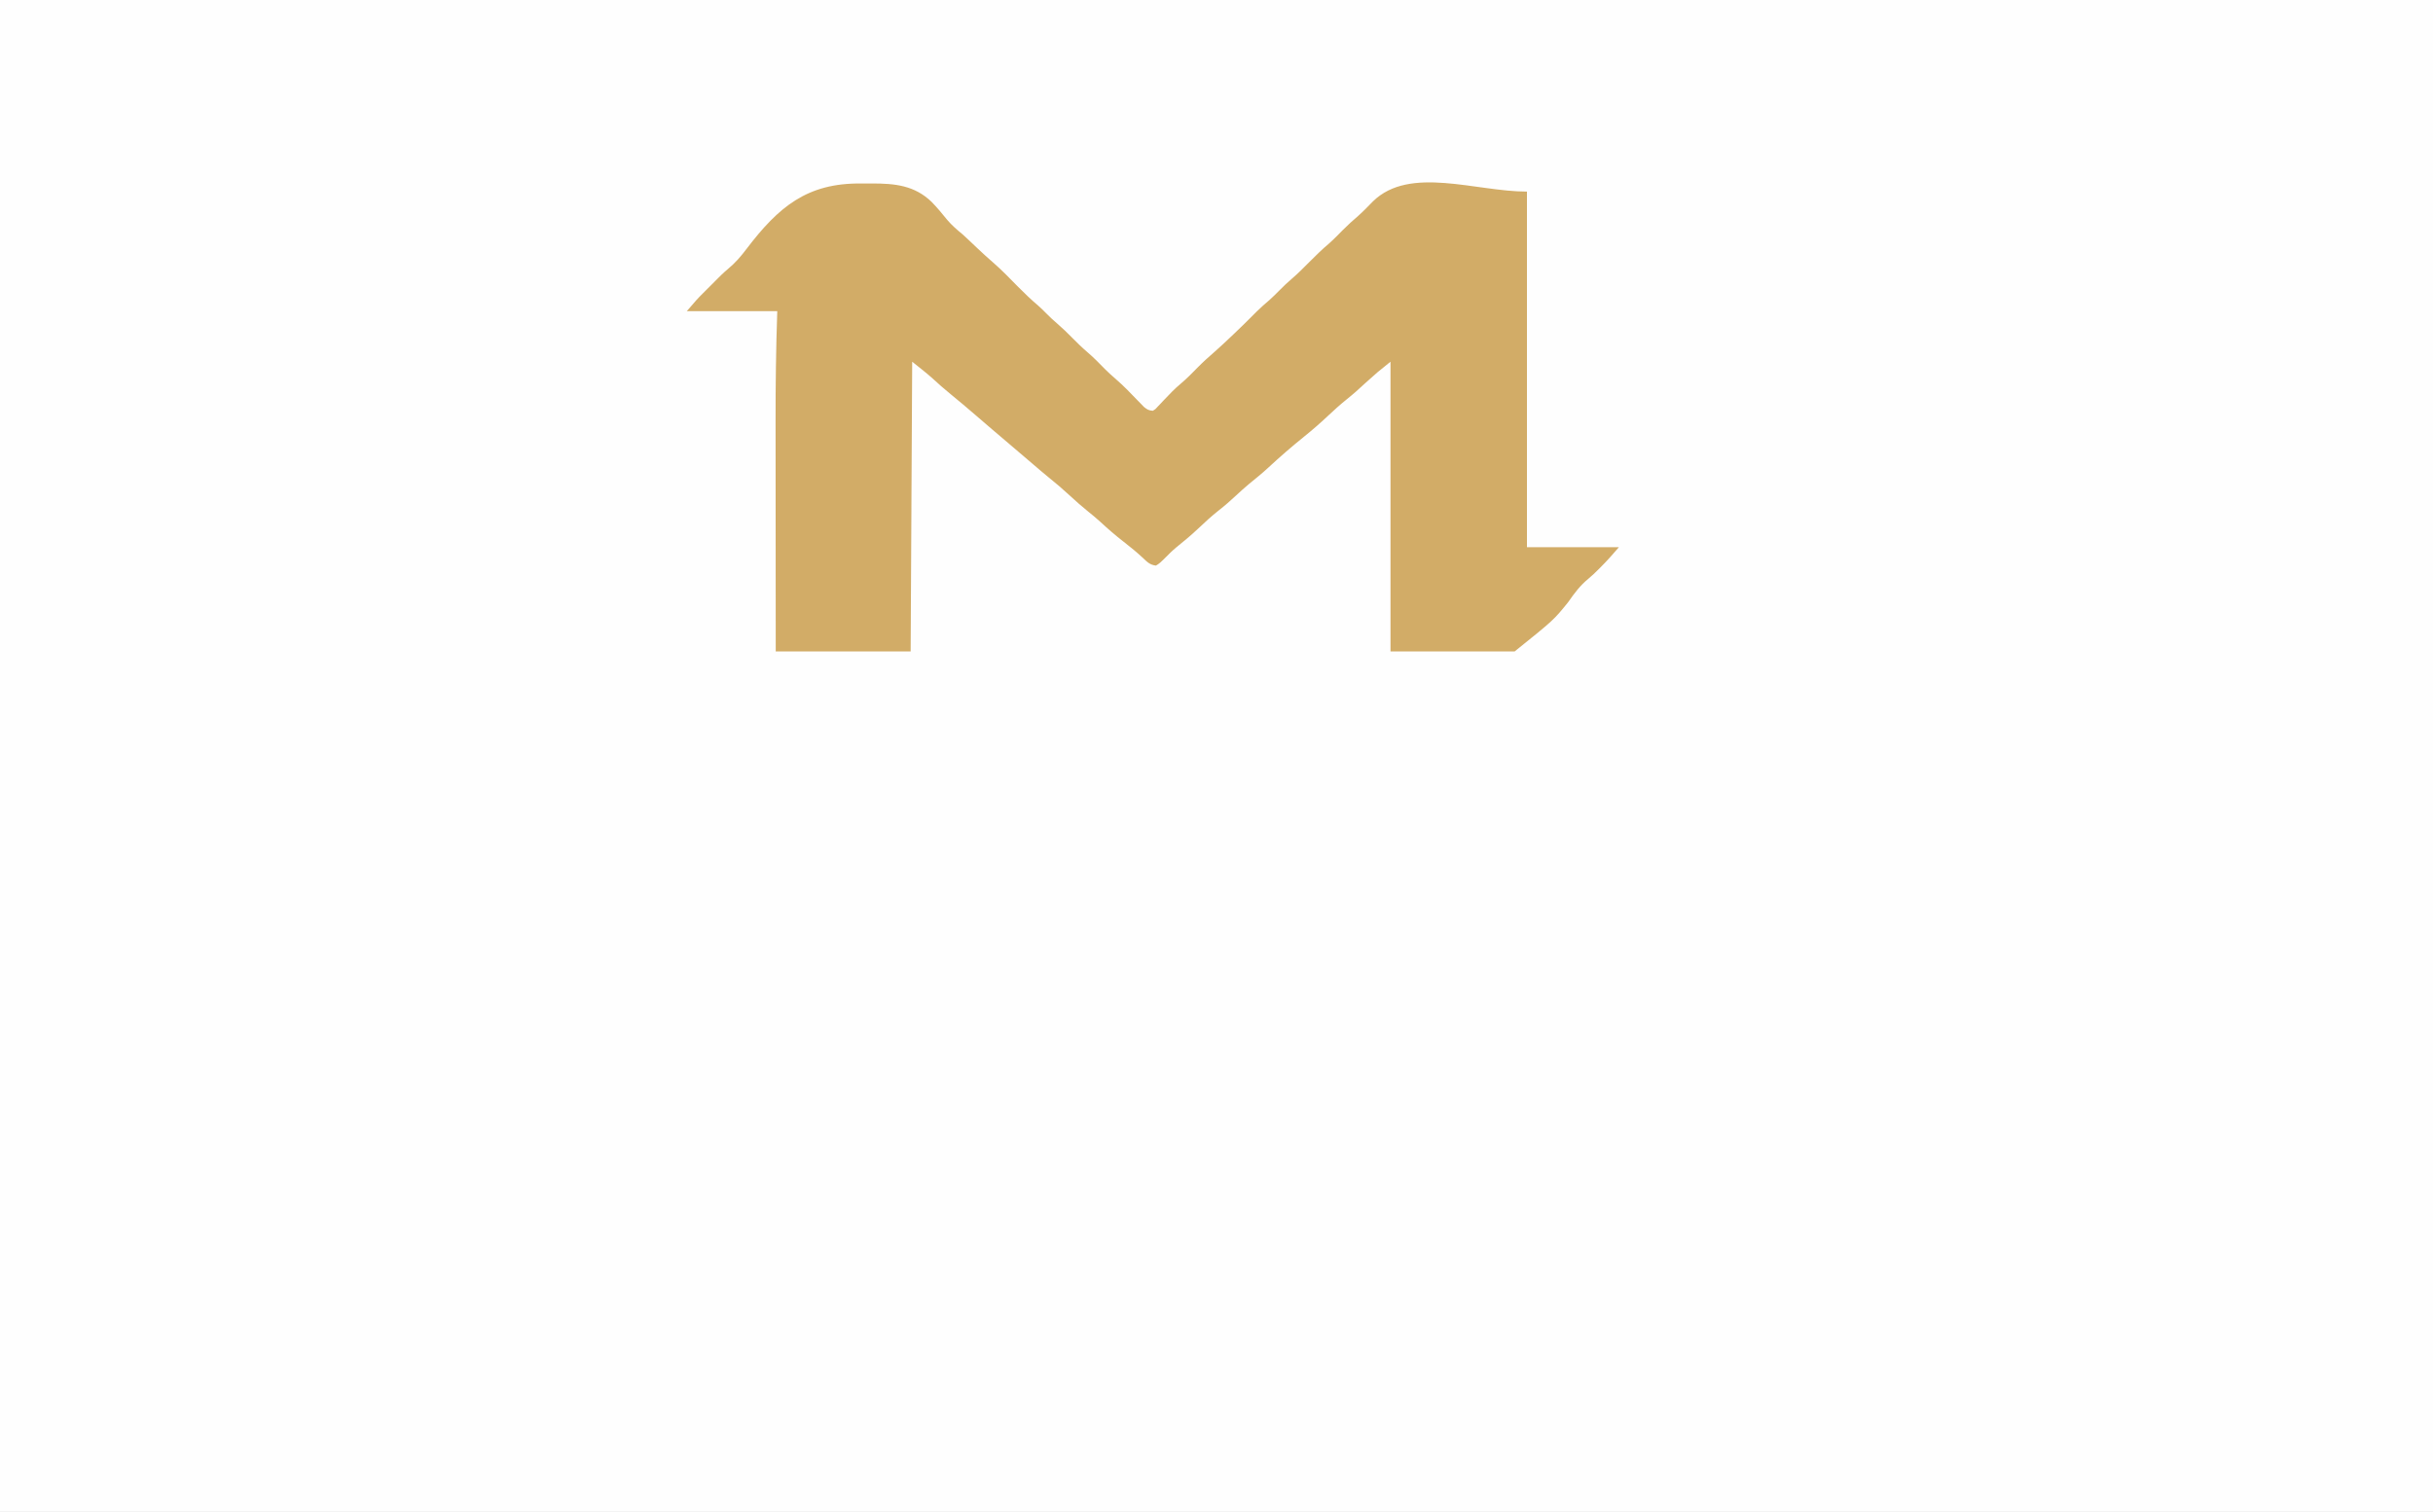
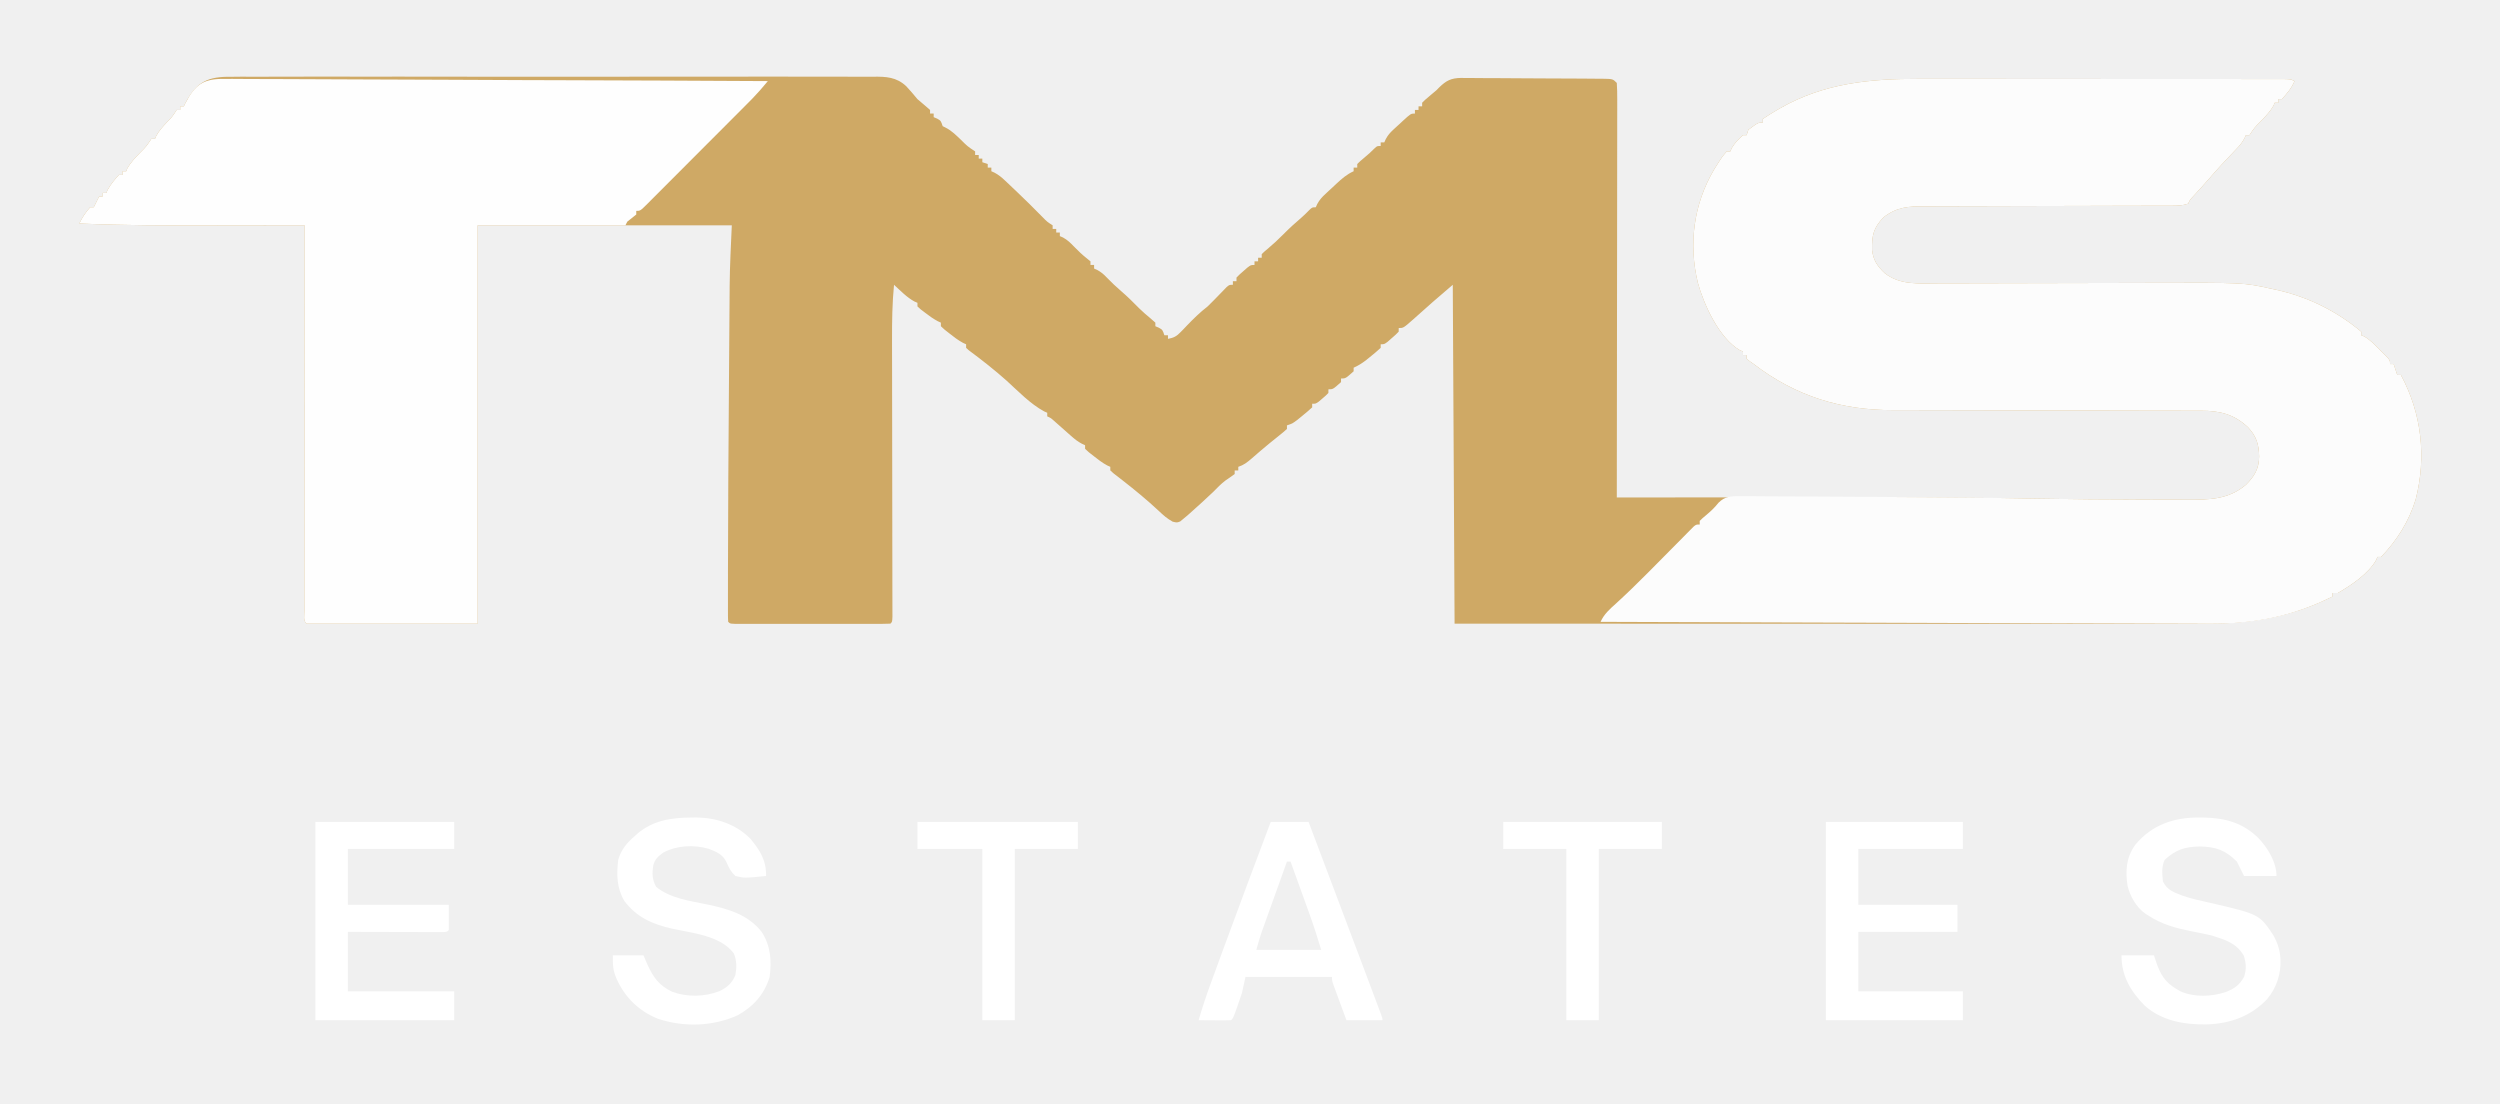
- <svg xmlns="http://www.w3.org/2000/svg" version="1.1" width="1587" height="986">
-   <path d="M0 0 C523.71 0 1047.42 0 1587 0 C1587 325.38 1587 650.76 1587 986 C1063.29 986 539.58 986 0 986 C0 660.62 0 335.24 0 0 Z " fill="#FEFEFE" transform="translate(0,0)" />
-   <path d="M0 0 C2.322 0.023 4.641 0.006 6.963 -0.016 C22.067 -0.044 34.934 1.216 46.134 12.109 C49.708 15.792 52.976 19.716 56.188 23.716 C59.24 27.331 62.702 30.279 66.347 33.274 C67.69 34.503 69.025 35.74 70.347 36.992 C71.337 37.926 71.337 37.926 72.347 38.879 C73.68 40.142 75.014 41.405 76.347 42.668 C79.595 45.732 82.865 48.74 86.253 51.649 C91.892 56.544 97.046 61.927 102.281 67.246 C106.581 71.588 110.93 75.778 115.589 79.734 C117.425 81.342 119.139 83.031 120.847 84.774 C123.177 87.146 125.568 89.365 128.097 91.524 C131.505 94.456 134.691 97.574 137.847 100.774 C140.921 103.889 144.014 106.932 147.347 109.774 C151.623 113.418 155.519 117.414 159.441 121.43 C161.599 123.595 163.856 125.602 166.175 127.594 C171.319 132.045 175.994 136.934 180.699 141.84 C181.371 142.527 182.044 143.214 182.738 143.922 C183.336 144.543 183.935 145.163 184.551 145.802 C186.561 147.449 187.749 148.115 190.347 148.274 C192.056 147.239 192.056 147.239 193.519 145.555 C194.097 144.956 194.674 144.357 195.269 143.74 C195.872 143.091 196.476 142.442 197.097 141.774 C198.358 140.462 199.621 139.152 200.886 137.844 C201.488 137.216 202.091 136.589 202.711 135.942 C204.548 134.069 206.463 132.336 208.472 130.649 C212.477 127.262 216.127 123.551 219.785 119.798 C223.135 116.389 226.645 113.231 230.259 110.104 C233.805 106.996 237.23 103.76 240.66 100.524 C241.399 99.827 242.139 99.13 242.901 98.412 C248.032 93.563 253.037 88.612 257.999 83.59 C260.693 80.933 263.509 78.47 266.386 76.016 C268.633 74.019 270.736 71.913 272.847 69.774 C275.494 67.09 278.158 64.521 281.035 62.086 C285.013 58.682 288.667 54.992 292.347 51.274 C296.556 47.02 300.787 42.91 305.359 39.043 C308.469 36.275 311.356 33.285 314.279 30.322 C317.497 27.077 320.832 24.055 324.308 21.094 C327.677 18.087 330.801 14.838 333.952 11.606 C357.974 -11.789 400.816 5.274 434.347 5.274 C434.347 81.834 434.347 158.394 434.347 237.274 C454.147 237.274 473.947 237.274 494.347 237.274 C490.48 241.785 486.672 246.107 482.472 250.274 C481.994 250.756 481.516 251.238 481.023 251.734 C478.922 253.829 476.832 255.876 474.535 257.757 C468.975 262.311 465.34 267.248 461.226 273.145 C451.91 284.711 451.91 284.711 426.347 305.274 C399.617 305.274 372.887 305.274 345.347 305.274 C345.347 242.904 345.347 180.534 345.347 116.274 C336.898 123.025 336.898 123.025 328.91 130.211 C325.017 133.865 321.081 137.374 316.91 140.711 C312.534 144.22 308.427 147.932 304.347 151.774 C299.423 156.404 294.393 160.803 289.12 165.039 C281.077 171.519 273.292 178.258 265.726 185.289 C261.671 189.034 257.432 192.499 253.132 195.957 C250.087 198.49 247.182 201.138 244.285 203.836 C240.788 207.091 237.246 210.215 233.472 213.149 C228.584 216.969 224.114 221.161 219.605 225.412 C215.146 229.593 210.527 233.454 205.753 237.274 C202.912 239.635 200.348 242.188 197.769 244.828 C196.057 246.568 194.493 248.089 192.347 249.274 C188.535 248.869 186.676 246.992 183.972 244.399 C179.932 240.644 175.775 237.194 171.41 233.836 C166.03 229.68 160.972 225.296 155.988 220.668 C153.365 218.29 150.668 216.055 147.91 213.836 C143.915 210.614 140.102 207.267 136.347 203.774 C131.792 199.54 127.095 195.547 122.253 191.645 C118.947 188.947 115.706 186.182 112.472 183.399 C107.947 179.504 103.41 175.624 98.847 171.774 C94.353 167.978 89.874 164.166 85.41 160.336 C84.83 159.839 84.251 159.343 83.654 158.831 C80.679 156.278 77.707 153.723 74.738 151.164 C69.406 146.575 64.064 142.015 58.597 137.586 C54.3 134.101 50.18 130.469 46.124 126.707 C41.989 123.083 37.641 119.709 33.347 116.274 C32.852 209.829 32.852 209.829 32.347 305.274 C3.307 305.274 -25.733 305.274 -55.653 305.274 C-55.693 259.498 -55.693 259.498 -55.702 240.106 C-55.708 226.791 -55.715 213.476 -55.728 200.161 C-55.739 190.457 -55.745 180.754 -55.747 171.051 C-55.748 165.929 -55.751 160.807 -55.759 155.685 C-55.792 131.521 -55.492 107.426 -54.653 83.274 C-74.123 83.274 -93.593 83.274 -113.653 83.274 C-106.891 75.385 -106.891 75.385 -103.192 71.68 C-102.39 70.877 -101.588 70.074 -100.762 69.246 C-99.943 68.43 -99.123 67.614 -98.278 66.774 C-97.466 65.958 -96.654 65.142 -95.817 64.301 C-95.013 63.498 -94.208 62.695 -93.38 61.867 C-92.664 61.153 -91.948 60.438 -91.21 59.701 C-89.801 58.363 -88.371 57.042 -86.87 55.807 C-82.035 51.803 -78.321 47.474 -74.546 42.468 C-53.889 15.358 -35.213 -0.41 0 0 Z " fill="#D2AC67" transform="translate(561.653,119.7265)" />
+ <svg xmlns="http://www.w3.org/2000/svg" version="1.1" width="1387" height="612">
+   <path d="M0 0 C1.588 -0.013 3.176 -0.03 4.764 -0.052 C9.113 -0.098 13.459 -0.075 17.808 -0.041 C22.504 -0.016 27.199 -0.055 31.894 -0.085 C41.087 -0.134 50.279 -0.123 59.472 -0.091 C66.945 -0.067 74.418 -0.063 81.891 -0.075 C83.487 -0.078 83.487 -0.078 85.116 -0.08 C87.278 -0.084 89.44 -0.087 91.601 -0.091 C111.869 -0.122 132.137 -0.086 152.405 -0.027 C169.787 0.022 187.168 0.013 204.55 -0.037 C224.743 -0.096 244.936 -0.119 265.129 -0.086 C267.283 -0.082 269.438 -0.079 271.592 -0.075 C272.652 -0.073 273.712 -0.072 274.804 -0.07 C282.265 -0.061 289.726 -0.077 297.187 -0.102 C306.285 -0.133 315.381 -0.125 324.478 -0.066 C329.118 -0.037 333.756 -0.026 338.396 -0.062 C342.648 -0.095 346.898 -0.077 351.15 -0.019 C352.683 -0.006 354.217 -0.013 355.75 -0.039 C362.939 -0.155 368.761 0.135 374.177 5.255 C376.351 7.546 378.353 9.973 380.376 12.397 C381.742 13.618 383.134 14.813 384.563 15.959 C385.491 16.764 386.419 17.568 387.376 18.397 C387.376 19.057 387.376 19.717 387.376 20.397 C388.036 20.397 388.696 20.397 389.376 20.397 C389.376 21.057 389.376 21.717 389.376 22.397 C390.015 22.665 390.654 22.933 391.313 23.209 C393.376 24.397 393.376 24.397 394.376 27.397 C394.93 27.674 395.484 27.951 396.055 28.237 C399.375 29.897 401.834 32.426 404.501 34.959 C408.14 38.583 408.14 38.583 412.376 41.397 C412.376 42.057 412.376 42.717 412.376 43.397 C413.036 43.397 413.696 43.397 414.376 43.397 C414.376 44.057 414.376 44.717 414.376 45.397 C415.036 45.397 415.696 45.397 416.376 45.397 C416.376 46.057 416.376 46.717 416.376 47.397 C417.366 47.727 418.356 48.057 419.376 48.397 C419.376 49.057 419.376 49.717 419.376 50.397 C420.036 50.397 420.696 50.397 421.376 50.397 C421.376 51.057 421.376 51.717 421.376 52.397 C421.964 52.664 422.553 52.931 423.159 53.206 C425.415 54.418 426.989 55.697 428.844 57.452 C429.493 58.061 430.141 58.671 430.809 59.299 C431.491 59.95 432.173 60.601 432.876 61.272 C433.932 62.27 433.932 62.27 435.009 63.288 C440.011 68.036 444.927 72.867 449.745 77.803 C452.301 80.439 452.301 80.439 455.376 82.397 C455.376 83.057 455.376 83.717 455.376 84.397 C456.036 84.397 456.696 84.397 457.376 84.397 C457.376 85.057 457.376 85.717 457.376 86.397 C458.036 86.397 458.696 86.397 459.376 86.397 C459.376 87.057 459.376 87.717 459.376 88.397 C459.954 88.647 460.533 88.897 461.13 89.155 C463.674 90.562 465.31 92.17 467.313 94.272 C469.606 96.637 471.785 98.721 474.376 100.772 C475.036 101.308 475.696 101.844 476.376 102.397 C476.376 103.057 476.376 103.717 476.376 104.397 C477.036 104.397 477.696 104.397 478.376 104.397 C478.376 105.057 478.376 105.717 478.376 106.397 C478.969 106.661 479.562 106.925 480.173 107.198 C482.456 108.441 483.85 109.701 485.626 111.584 C488.096 114.134 490.617 116.525 493.313 118.834 C496.858 121.886 500.137 125.133 503.411 128.471 C505.326 130.348 507.31 132.064 509.376 133.772 C510.861 135.071 510.861 135.071 512.376 136.397 C512.376 137.057 512.376 137.717 512.376 138.397 C513.335 138.799 513.335 138.799 514.313 139.209 C516.376 140.397 516.376 140.397 517.376 143.397 C518.036 143.397 518.696 143.397 519.376 143.397 C519.376 144.057 519.376 144.717 519.376 145.397 C522.591 144.819 524.184 143.947 526.434 141.596 C526.985 141.031 527.536 140.466 528.104 139.883 C528.668 139.29 529.232 138.696 529.813 138.084 C533.508 134.245 537.145 130.66 541.376 127.397 C543.687 125.146 545.942 122.849 548.176 120.522 C548.799 119.882 549.422 119.243 550.063 118.584 C550.645 117.98 551.226 117.375 551.825 116.752 C553.376 115.397 553.376 115.397 555.376 115.397 C555.376 114.737 555.376 114.077 555.376 113.397 C556.036 113.397 556.696 113.397 557.376 113.397 C557.376 112.737 557.376 112.077 557.376 111.397 C559.055 109.67 559.055 109.67 561.251 107.772 C561.97 107.14 562.689 106.509 563.43 105.858 C565.376 104.397 565.376 104.397 567.376 104.397 C567.376 103.737 567.376 103.077 567.376 102.397 C568.036 102.397 568.696 102.397 569.376 102.397 C569.376 101.737 569.376 101.077 569.376 100.397 C570.036 100.397 570.696 100.397 571.376 100.397 C571.376 99.737 571.376 99.077 571.376 98.397 C572.844 96.952 572.844 96.952 574.876 95.272 C577.842 92.754 580.651 90.175 583.376 87.397 C586.653 84.068 590.072 80.978 593.618 77.94 C595.055 76.678 596.416 75.329 597.751 73.959 C599.376 72.397 599.376 72.397 601.376 72.397 C601.637 71.807 601.898 71.216 602.167 70.608 C603.447 68.266 604.766 66.829 606.712 65.014 C607.364 64.404 608.016 63.795 608.688 63.166 C609.369 62.541 610.049 61.916 610.751 61.272 C611.424 60.639 612.096 60.006 612.79 59.354 C615.867 56.501 618.525 54.144 622.376 52.397 C622.376 51.737 622.376 51.077 622.376 50.397 C623.036 50.397 623.696 50.397 624.376 50.397 C624.376 49.737 624.376 49.077 624.376 48.397 C626.02 46.776 626.02 46.776 628.188 44.959 C631.2 42.423 631.2 42.423 634.012 39.674 C635.376 38.397 635.376 38.397 637.376 38.397 C637.376 37.737 637.376 37.077 637.376 36.397 C638.036 36.397 638.696 36.397 639.376 36.397 C639.644 35.799 639.913 35.201 640.19 34.585 C641.381 32.387 642.52 31.067 644.344 29.381 C645.201 28.588 645.201 28.588 646.075 27.78 C646.669 27.241 647.263 26.702 647.876 26.147 C648.47 25.593 649.064 25.038 649.676 24.467 C654.118 20.397 654.118 20.397 656.376 20.397 C656.376 19.737 656.376 19.077 656.376 18.397 C657.036 18.397 657.696 18.397 658.376 18.397 C658.376 17.737 658.376 17.077 658.376 16.397 C659.036 16.397 659.696 16.397 660.376 16.397 C660.376 15.737 660.376 15.077 660.376 14.397 C661.88 12.881 661.88 12.881 663.938 11.147 C664.599 10.585 665.261 10.023 665.942 9.444 C666.745 8.768 667.548 8.093 668.376 7.397 C668.854 6.906 669.332 6.415 669.824 5.909 C673.753 2.072 676.509 0.707 681.999 0.628 C682.822 0.647 683.645 0.665 684.492 0.684 C685.377 0.68 686.263 0.676 687.175 0.672 C690.083 0.666 692.988 0.702 695.895 0.741 C697.921 0.747 699.946 0.75 701.972 0.752 C706.206 0.761 710.439 0.79 714.673 0.834 C720.109 0.891 725.544 0.913 730.979 0.922 C735.156 0.93 739.333 0.95 743.51 0.973 C745.515 0.985 747.52 0.994 749.525 1.002 C752.319 1.016 755.112 1.043 757.906 1.075 C758.739 1.077 759.572 1.079 760.43 1.081 C766.146 1.167 766.146 1.167 768.376 3.397 C768.569 6.418 768.636 9.347 768.616 12.369 C768.619 13.78 768.619 13.78 768.621 15.22 C768.625 18.393 768.614 21.565 768.603 24.737 C768.602 27.003 768.602 29.27 768.604 31.536 C768.604 37.705 768.592 43.874 768.578 50.043 C768.566 56.484 768.565 62.925 768.562 69.366 C768.557 80.182 768.544 90.998 768.527 101.814 C768.508 112.956 768.494 124.098 768.486 135.24 C768.485 136.27 768.485 136.27 768.484 137.32 C768.481 140.764 768.479 144.208 768.476 147.652 C768.456 176.233 768.42 204.815 768.376 233.397 C769.744 233.395 769.744 233.395 771.14 233.394 C793.704 233.372 816.268 233.355 838.832 233.345 C849.745 233.34 860.658 233.333 871.572 233.321 C919.084 233.272 966.576 233.388 1014.081 234.228 C1029.392 234.494 1044.702 234.584 1060.015 234.582 C1063.806 234.582 1067.598 234.596 1071.39 234.613 C1074.437 234.624 1077.484 234.626 1080.532 234.626 C1081.935 234.627 1083.338 234.631 1084.741 234.639 C1096.946 234.702 1107.757 234.564 1117.376 226.397 C1122.168 221.64 1124.663 217.44 1124.751 210.647 C1124.602 203.83 1123.225 199.463 1118.575 194.459 C1110.773 187.188 1102.989 185.24 1092.468 185.266 C1091.677 185.263 1090.887 185.261 1090.072 185.259 C1087.426 185.253 1084.78 185.254 1082.133 185.255 C1080.234 185.252 1078.335 185.248 1076.435 185.244 C1072.344 185.237 1068.252 185.231 1064.16 185.228 C1057.672 185.222 1051.185 185.206 1044.698 185.187 C1042.473 185.18 1040.248 185.174 1038.023 185.168 C1036.909 185.165 1035.795 185.162 1034.647 185.158 C1019.548 185.116 1004.449 185.083 989.35 185.071 C979.161 185.062 968.973 185.04 958.785 185.002 C953.402 184.982 948.019 184.969 942.636 184.974 C937.557 184.979 932.479 184.965 927.401 184.937 C925.553 184.931 923.706 184.93 921.858 184.938 C892.882 185.041 867.485 177.144 844.376 159.397 C843.614 158.866 842.852 158.335 842.067 157.787 C841.509 157.329 840.951 156.87 840.376 156.397 C840.376 155.737 840.376 155.077 840.376 154.397 C839.716 154.397 839.056 154.397 838.376 154.397 C838.376 153.737 838.376 153.077 838.376 152.397 C837.803 152.165 837.231 151.933 836.641 151.694 C825.299 145.201 816.657 126.417 813.376 114.397 C808.077 92.62 811.041 70.642 822.376 51.397 C826.788 44.359 826.788 44.359 829.376 41.397 C830.036 41.397 830.696 41.397 831.376 41.397 C831.603 40.84 831.829 40.283 832.063 39.709 C833.751 36.735 835.842 34.677 838.376 32.397 C839.036 32.397 839.696 32.397 840.376 32.397 C840.706 31.407 841.036 30.417 841.376 29.397 C846.747 25.397 846.747 25.397 849.376 25.397 C849.376 24.737 849.376 24.077 849.376 23.397 C851.866 21.702 854.337 20.155 856.938 18.647 C857.71 18.199 858.481 17.751 859.276 17.289 C883.484 3.533 908.884 1.078 936.182 1.154 C938.437 1.153 940.692 1.151 942.948 1.148 C949.023 1.143 955.098 1.151 961.174 1.161 C967.543 1.17 973.912 1.168 980.281 1.168 C990.958 1.169 1001.635 1.177 1012.312 1.191 C1023.296 1.205 1034.28 1.212 1045.264 1.212 C1045.943 1.211 1046.622 1.211 1047.321 1.211 C1048.337 1.211 1048.337 1.211 1049.374 1.211 C1061.269 1.211 1073.164 1.216 1085.059 1.224 C1090.121 1.228 1095.182 1.229 1100.243 1.23 C1106.188 1.231 1112.132 1.237 1118.076 1.247 C1120.262 1.25 1122.448 1.251 1124.634 1.251 C1127.605 1.25 1130.577 1.256 1133.549 1.263 C1134.423 1.262 1135.298 1.26 1136.198 1.258 C1142.147 1.283 1142.147 1.283 1144.376 2.397 C1142.702 6.354 1140.244 9.241 1137.376 12.397 C1136.716 12.397 1136.056 12.397 1135.376 12.397 C1135.376 13.057 1135.376 13.717 1135.376 14.397 C1134.716 14.397 1134.056 14.397 1133.376 14.397 C1133.16 14.93 1132.945 15.464 1132.723 16.014 C1130.88 19.273 1128.376 21.825 1125.813 24.522 C1122.189 28.161 1122.189 28.161 1119.376 32.397 C1118.716 32.397 1118.056 32.397 1117.376 32.397 C1117.103 32.991 1116.831 33.586 1116.55 34.199 C1115.405 36.341 1114.249 37.817 1112.583 39.569 C1112.038 40.147 1111.494 40.724 1110.933 41.32 C1110.357 41.923 1109.781 42.526 1109.188 43.147 C1108.001 44.406 1106.815 45.667 1105.63 46.928 C1104.779 47.831 1104.779 47.831 1103.911 48.752 C1101.566 51.264 1099.313 53.849 1097.071 56.452 C1094.168 59.782 1091.175 63.033 1088.196 66.295 C1086.339 68.264 1086.339 68.264 1085.376 70.397 C1082.07 71.499 1079.628 71.524 1076.146 71.528 C1074.841 71.532 1073.536 71.536 1072.191 71.54 C1070.741 71.54 1069.292 71.539 1067.842 71.539 C1066.317 71.542 1064.793 71.545 1063.269 71.549 C1059.983 71.557 1056.698 71.562 1053.412 71.565 C1048.214 71.571 1043.015 71.588 1037.817 71.607 C1036.036 71.613 1034.256 71.619 1032.476 71.626 C1031.139 71.631 1031.139 71.631 1029.774 71.635 C1017.671 71.677 1005.568 71.71 993.465 71.723 C985.302 71.731 977.139 71.754 968.975 71.792 C964.657 71.812 960.339 71.824 956.02 71.819 C951.955 71.815 947.89 71.828 943.824 71.856 C942.336 71.863 940.848 71.863 939.359 71.856 C930.148 71.816 923.795 72.212 916.352 77.959 C910.67 84.003 909.853 87.909 910.001 96.131 C910.646 101.748 912.951 105.102 916.985 108.92 C925.398 115.597 935.777 114.67 945.958 114.608 C947.536 114.606 949.114 114.604 950.692 114.604 C954.081 114.601 957.471 114.592 960.86 114.578 C966.244 114.555 971.628 114.547 977.012 114.541 C985.554 114.53 994.096 114.509 1002.638 114.484 C1017.865 114.44 1033.093 114.407 1048.321 114.384 C1053.648 114.376 1058.974 114.362 1064.3 114.343 C1116.087 114.173 1116.087 114.173 1131.438 117.584 C1132.476 117.806 1133.514 118.027 1134.584 118.255 C1151.858 122.118 1167.766 130.009 1181.376 141.397 C1181.376 142.057 1181.376 142.717 1181.376 143.397 C1181.907 143.603 1182.438 143.809 1182.985 144.022 C1186.383 145.976 1188.886 148.618 1191.626 151.397 C1192.18 151.943 1192.734 152.49 1193.305 153.053 C1197.376 157.143 1197.376 157.143 1197.376 159.397 C1198.036 159.397 1198.696 159.397 1199.376 159.397 C1200.036 161.377 1200.696 163.357 1201.376 165.397 C1202.036 165.397 1202.696 165.397 1203.376 165.397 C1214.921 186.784 1217.616 210.885 1211.598 234.44 C1207.957 246.521 1201.136 257.333 1192.376 266.397 C1191.716 266.397 1191.056 266.397 1190.376 266.397 C1190.138 266.968 1189.901 267.539 1189.657 268.127 C1185.4 275.667 1175.801 282.16 1168.376 286.397 C1167.386 286.397 1166.396 286.397 1165.376 286.397 C1165.376 287.057 1165.376 287.717 1165.376 288.397 C1141.668 300.217 1118.898 303.565 1092.532 303.517 C1090.74 303.518 1088.948 303.518 1087.155 303.52 C1082.257 303.522 1077.359 303.518 1072.46 303.513 C1067.168 303.509 1061.876 303.51 1056.583 303.511 C1047.423 303.511 1038.263 303.508 1029.102 303.503 C1015.858 303.494 1002.614 303.492 989.369 303.491 C967.88 303.488 946.39 303.482 924.9 303.472 C904.029 303.463 883.158 303.456 862.287 303.452 C860.356 303.451 860.356 303.451 858.386 303.451 C851.928 303.45 845.47 303.448 839.012 303.447 C785.467 303.437 731.921 303.418 678.376 303.397 C678.046 241.357 677.716 179.317 677.376 115.397 C666.304 124.863 666.304 124.863 655.462 134.557 C649.974 139.397 649.974 139.397 647.376 139.397 C647.376 140.057 647.376 140.717 647.376 141.397 C645.696 143.123 645.696 143.123 643.501 145.022 C642.781 145.653 642.062 146.285 641.321 146.936 C639.376 148.397 639.376 148.397 637.376 148.397 C637.376 149.057 637.376 149.717 637.376 150.397 C635.683 151.961 633.92 153.45 632.126 154.897 C631.151 155.691 630.177 156.485 629.173 157.303 C626.927 158.984 624.929 160.278 622.376 161.397 C622.376 162.057 622.376 162.717 622.376 163.397 C617.905 167.397 617.905 167.397 615.376 167.397 C615.376 168.057 615.376 168.717 615.376 169.397 C610.905 173.397 610.905 173.397 608.376 173.397 C608.376 174.057 608.376 174.717 608.376 175.397 C606.915 176.905 606.915 176.905 605.001 178.522 C604.061 179.33 604.061 179.33 603.102 180.155 C601.376 181.397 601.376 181.397 599.376 181.397 C599.376 182.057 599.376 182.717 599.376 183.397 C597.662 184.982 595.879 186.492 594.063 187.959 C593.077 188.765 592.091 189.571 591.075 190.401 C588.376 192.397 588.376 192.397 585.376 193.397 C585.376 194.057 585.376 194.717 585.376 195.397 C583.868 196.772 582.29 198.07 580.688 199.334 C577.37 201.981 574.074 204.633 570.856 207.401 C570.276 207.899 569.696 208.397 569.099 208.911 C567.965 209.889 566.834 210.869 565.705 211.854 C563.26 213.953 561.467 215.366 558.376 216.397 C558.376 217.057 558.376 217.717 558.376 218.397 C557.716 218.397 557.056 218.397 556.376 218.397 C556.376 219.057 556.376 219.717 556.376 220.397 C554.735 221.587 553.09 222.774 551.395 223.885 C548.799 225.829 546.648 228.084 544.376 230.397 C540.435 234.131 536.434 237.791 532.376 241.397 C531.589 242.095 530.803 242.794 529.993 243.514 C529.315 244.073 528.637 244.633 527.938 245.209 C527.362 245.69 526.786 246.171 526.192 246.666 C524.376 247.397 524.376 247.397 521.973 246.819 C518.94 245.158 516.753 243.221 514.251 240.834 C507.918 234.927 501.296 229.45 494.462 224.127 C493.546 223.412 492.631 222.696 491.688 221.959 C490.859 221.321 490.03 220.683 489.176 220.026 C488.582 219.488 487.988 218.951 487.376 218.397 C487.376 217.737 487.376 217.077 487.376 216.397 C486.824 216.149 486.272 215.902 485.704 215.647 C482.924 214.154 480.594 212.36 478.126 210.397 C477.234 209.696 476.342 208.994 475.423 208.272 C474.747 207.653 474.072 207.034 473.376 206.397 C473.376 205.737 473.376 205.077 473.376 204.397 C472.497 203.995 472.497 203.995 471.601 203.585 C469.352 202.384 467.677 201.082 465.774 199.393 C465.119 198.817 464.464 198.242 463.79 197.649 C463.117 197.05 462.444 196.451 461.751 195.834 C460.406 194.644 459.06 193.455 457.712 192.268 C457.119 191.741 456.527 191.215 455.916 190.672 C454.387 189.308 454.387 189.308 452.376 188.397 C452.376 187.737 452.376 187.077 452.376 186.397 C451.544 186.028 451.544 186.028 450.696 185.651 C442.945 181.462 436.394 174.552 429.911 168.655 C423.212 162.688 416.164 157.145 408.958 151.807 C408.436 151.342 407.914 150.876 407.376 150.397 C407.376 149.737 407.376 149.077 407.376 148.397 C406.824 148.149 406.272 147.902 405.704 147.647 C402.924 146.154 400.594 144.36 398.126 142.397 C397.234 141.696 396.342 140.994 395.423 140.272 C394.409 139.344 394.409 139.344 393.376 138.397 C393.376 137.737 393.376 137.077 393.376 136.397 C392.814 136.139 392.252 135.881 391.673 135.616 C389.109 134.255 386.923 132.669 384.626 130.897 C383.826 130.288 383.027 129.68 382.204 129.053 C381.6 128.507 380.997 127.96 380.376 127.397 C380.376 126.737 380.376 126.077 380.376 125.397 C379.814 125.152 379.252 124.907 378.673 124.655 C374.37 122.298 370.983 118.686 367.376 115.397 C366.395 125.555 366.244 135.638 366.278 145.829 C366.28 147.544 366.281 149.259 366.282 150.973 C366.286 154.637 366.292 158.301 366.3 161.965 C366.314 167.755 366.32 173.544 366.325 179.334 C366.336 191.605 366.355 203.876 366.376 216.147 C366.398 229.438 366.418 242.729 366.429 256.02 C366.434 261.781 366.444 267.542 366.457 273.302 C366.465 276.871 366.468 280.439 366.47 284.008 C366.472 285.668 366.476 287.329 366.481 288.989 C366.489 291.246 366.49 293.502 366.489 295.758 C366.491 297.024 366.494 298.289 366.496 299.593 C366.376 302.397 366.376 302.397 365.376 303.397 C362.612 303.497 359.873 303.533 357.108 303.526 C356.241 303.528 355.375 303.53 354.482 303.532 C351.603 303.536 348.724 303.533 345.844 303.53 C343.853 303.53 341.861 303.531 339.87 303.533 C335.69 303.534 331.51 303.532 327.33 303.527 C321.96 303.521 316.589 303.525 311.218 303.531 C307.104 303.534 302.99 303.533 298.876 303.531 C296.895 303.53 294.914 303.531 292.933 303.533 C290.17 303.536 287.407 303.532 284.643 303.526 C283.816 303.528 282.989 303.53 282.137 303.532 C276.49 303.511 276.49 303.511 275.376 302.397 C275.277 301.035 275.248 299.669 275.246 298.304 C275.242 296.948 275.242 296.948 275.237 295.566 C275.239 294.543 275.241 293.521 275.243 292.467 C275.241 290.806 275.241 290.806 275.239 289.112 C275.237 285.932 275.24 282.752 275.247 279.572 C275.251 277.518 275.253 275.464 275.254 273.411 C275.284 240.568 275.531 207.726 275.766 174.884 C275.803 169.711 275.838 164.539 275.872 159.366 C275.915 152.938 275.962 146.509 276.012 140.08 C276.038 136.746 276.063 133.413 276.085 130.079 C276.109 126.381 276.139 122.684 276.17 118.986 C276.176 117.947 276.182 116.909 276.188 115.838 C276.293 104.665 276.889 93.584 277.376 82.397 C230.846 82.397 184.316 82.397 136.376 82.397 C136.376 155.327 136.376 228.257 136.376 303.397 C105.026 303.397 73.676 303.397 41.376 303.397 C39.534 301.555 40.253 298.961 40.247 296.51 C40.249 295.657 40.252 294.803 40.255 293.925 C40.255 293.025 40.254 292.126 40.253 291.2 C40.251 288.162 40.257 285.125 40.262 282.088 C40.262 279.92 40.262 277.753 40.262 275.585 C40.261 269.68 40.267 263.776 40.274 257.871 C40.28 251.708 40.281 245.544 40.282 239.381 C40.285 227.701 40.294 216.021 40.304 204.341 C40.315 191.047 40.32 177.753 40.325 164.46 C40.336 137.105 40.353 109.751 40.376 82.397 C39.267 82.399 38.158 82.401 37.016 82.404 C26.415 82.424 15.814 82.439 5.214 82.449 C-0.232 82.454 -5.679 82.461 -11.125 82.472 C-35.645 82.523 -60.124 82.472 -84.624 81.397 C-82.996 77.995 -81.142 75.229 -78.624 72.397 C-77.964 72.397 -77.304 72.397 -76.624 72.397 C-76.315 71.778 -76.006 71.159 -75.687 70.522 C-74.999 69.147 -74.312 67.772 -73.624 66.397 C-72.964 66.397 -72.304 66.397 -71.624 66.397 C-71.624 65.737 -71.624 65.077 -71.624 64.397 C-70.964 64.397 -70.304 64.397 -69.624 64.397 C-69.397 63.861 -69.171 63.324 -68.937 62.772 C-67.169 59.572 -65.088 57.106 -62.624 54.397 C-61.964 54.397 -61.304 54.397 -60.624 54.397 C-60.624 53.737 -60.624 53.077 -60.624 52.397 C-59.964 52.397 -59.304 52.397 -58.624 52.397 C-58.409 51.863 -58.194 51.329 -57.972 50.78 C-56.129 47.52 -53.624 44.969 -51.062 42.272 C-47.438 38.633 -47.438 38.633 -44.624 34.397 C-43.964 34.397 -43.304 34.397 -42.624 34.397 C-42.388 33.843 -42.153 33.288 -41.91 32.717 C-40.312 29.832 -38.306 27.685 -36.062 25.272 C-32.987 22.082 -32.987 22.082 -30.624 18.397 C-29.964 18.397 -29.304 18.397 -28.624 18.397 C-28.624 17.737 -28.624 17.077 -28.624 16.397 C-27.964 16.397 -27.304 16.397 -26.624 16.397 C-26.37 15.854 -26.115 15.31 -25.852 14.751 C-19.498 2.571 -13.161 -0.229 0 0 Z " fill="#CFA965" transform="translate(128.6244,42.60318)" />
+   <path d="M0 0 C2.255 -0.001 4.51 -0.003 6.766 -0.006 C12.841 -0.011 18.917 -0.003 24.992 0.007 C31.361 0.016 37.73 0.014 44.1 0.014 C54.776 0.015 65.453 0.023 76.13 0.037 C87.114 0.051 98.098 0.058 109.083 0.058 C109.761 0.058 110.44 0.058 111.139 0.057 C112.155 0.057 112.155 0.057 113.192 0.057 C125.087 0.057 136.982 0.062 148.877 0.07 C153.939 0.074 159 0.076 164.062 0.076 C170.006 0.077 175.95 0.083 181.894 0.093 C184.08 0.096 186.266 0.097 188.452 0.097 C191.424 0.096 194.395 0.102 197.367 0.109 C198.242 0.108 199.116 0.106 200.017 0.105 C205.965 0.129 205.965 0.129 208.194 1.243 C206.52 5.2 204.062 8.088 201.194 11.243 C200.534 11.243 199.874 11.243 199.194 11.243 C199.194 11.903 199.194 12.563 199.194 13.243 C198.534 13.243 197.874 13.243 197.194 13.243 C196.871 14.043 196.871 14.043 196.542 14.86 C194.698 18.119 192.194 20.671 189.631 23.368 C186.008 27.007 186.008 27.007 183.194 31.243 C182.534 31.243 181.874 31.243 181.194 31.243 C180.921 31.837 180.649 32.432 180.368 33.045 C179.224 35.187 178.067 36.663 176.401 38.415 C175.857 38.993 175.312 39.57 174.751 40.166 C174.176 40.769 173.6 41.372 173.006 41.993 C171.819 43.253 170.633 44.513 169.448 45.774 C168.597 46.677 168.597 46.677 167.729 47.598 C165.384 50.11 163.131 52.695 160.889 55.298 C157.986 58.629 154.994 61.879 152.014 65.141 C150.157 67.11 150.157 67.11 149.194 69.243 C145.889 70.345 143.446 70.37 139.965 70.374 C138.659 70.378 137.354 70.382 136.009 70.386 C134.56 70.386 133.11 70.385 131.66 70.385 C130.136 70.388 128.611 70.391 127.087 70.395 C123.801 70.403 120.516 70.408 117.231 70.412 C112.032 70.417 106.833 70.434 101.635 70.453 C99.855 70.459 98.074 70.466 96.294 70.472 C94.957 70.477 94.957 70.477 93.593 70.481 C81.489 70.524 69.386 70.557 57.283 70.569 C49.12 70.577 40.957 70.6 32.794 70.638 C28.475 70.658 24.157 70.67 19.839 70.665 C15.773 70.661 11.708 70.675 7.642 70.702 C6.154 70.709 4.666 70.709 3.178 70.702 C-6.033 70.662 -12.387 71.058 -19.83 76.805 C-25.512 82.849 -26.329 86.755 -26.181 94.977 C-25.536 100.594 -23.231 103.948 -19.197 107.766 C-10.783 114.443 -0.405 113.516 9.776 113.454 C11.354 113.452 12.932 113.451 14.51 113.45 C17.899 113.447 21.289 113.438 24.678 113.424 C30.062 113.401 35.446 113.393 40.83 113.387 C49.372 113.376 57.914 113.355 66.456 113.33 C81.684 113.286 96.912 113.253 112.14 113.23 C117.466 113.222 122.792 113.208 128.119 113.189 C179.905 113.019 179.905 113.019 195.256 116.43 C196.295 116.652 197.333 116.873 198.402 117.101 C215.676 120.964 231.584 128.855 245.194 140.243 C245.194 140.903 245.194 141.563 245.194 142.243 C245.725 142.449 246.256 142.655 246.803 142.868 C250.202 144.823 252.704 147.464 255.444 150.243 C255.998 150.789 256.552 151.336 257.124 151.899 C261.194 155.99 261.194 155.99 261.194 158.243 C261.854 158.243 262.514 158.243 263.194 158.243 C263.854 160.223 264.514 162.203 265.194 164.243 C265.854 164.243 266.514 164.243 267.194 164.243 C278.739 185.631 281.434 209.731 275.417 233.286 C271.775 245.367 264.954 256.179 256.194 265.243 C255.534 265.243 254.874 265.243 254.194 265.243 C253.838 266.1 253.838 266.1 253.475 266.973 C249.218 274.513 239.619 281.006 232.194 285.243 C231.204 285.243 230.214 285.243 229.194 285.243 C229.194 285.903 229.194 286.563 229.194 287.243 C206.91 298.353 185.408 302.454 160.508 302.325 C159.046 302.322 157.585 302.318 156.123 302.315 C152.135 302.306 148.146 302.291 144.158 302.274 C139.847 302.258 135.535 302.247 131.224 302.236 C123.763 302.215 116.303 302.19 108.842 302.163 C98.055 302.124 87.268 302.091 76.482 302.059 C58.979 302.007 41.476 301.951 23.973 301.891 C6.976 301.833 -10.022 301.778 -27.02 301.725 C-28.068 301.722 -29.117 301.719 -30.197 301.715 C-35.458 301.699 -40.718 301.683 -45.978 301.666 C-89.588 301.532 -133.197 301.39 -176.806 301.243 C-174.86 296.932 -171.827 294.284 -168.357 291.173 C-162.261 285.596 -156.352 279.869 -150.537 274.001 C-149.755 273.214 -148.974 272.427 -148.169 271.616 C-144.946 268.366 -141.728 265.112 -138.514 261.855 C-136.13 259.441 -133.74 257.033 -131.349 254.626 C-130.619 253.882 -129.889 253.139 -129.137 252.373 C-128.465 251.697 -127.792 251.021 -127.1 250.325 C-126.51 249.728 -125.92 249.131 -125.312 248.515 C-123.806 247.243 -123.806 247.243 -121.806 247.243 C-121.806 246.583 -121.806 245.923 -121.806 245.243 C-120.267 243.727 -120.267 243.727 -118.181 241.993 C-115.567 239.809 -113.502 237.856 -111.376 235.159 C-107.776 231.578 -104.541 231.533 -99.618 231.485 C-98.538 231.505 -97.459 231.525 -96.346 231.546 C-95.194 231.543 -94.041 231.541 -92.853 231.538 C-89.02 231.538 -85.189 231.58 -81.357 231.622 C-78.656 231.633 -75.955 231.636 -73.253 231.639 C-66.778 231.652 -60.303 231.697 -53.828 231.752 C-46.365 231.815 -38.902 231.844 -31.439 231.871 C0.928 231.994 33.295 232.283 65.657 232.879 C84.851 233.23 104.04 233.386 123.237 233.42 C126.497 233.426 129.758 233.436 133.018 233.451 C136.808 233.468 140.597 233.474 144.387 233.472 C145.774 233.473 147.162 233.477 148.549 233.485 C160.758 233.548 171.573 233.412 181.194 225.243 C185.986 220.486 188.481 216.286 188.569 209.493 C188.42 202.677 187.043 198.309 182.393 193.305 C174.592 186.034 166.807 184.087 156.286 184.112 C155.1 184.108 155.1 184.108 153.891 184.105 C151.244 184.099 148.598 184.1 145.951 184.101 C144.052 184.098 142.153 184.095 140.254 184.091 C136.162 184.083 132.07 184.078 127.978 184.074 C121.491 184.068 115.003 184.052 108.516 184.033 C106.291 184.027 104.066 184.02 101.842 184.014 C100.727 184.011 99.613 184.008 98.465 184.004 C83.366 183.962 68.267 183.929 53.168 183.917 C42.98 183.909 32.791 183.886 22.603 183.848 C17.22 183.828 11.837 183.815 6.454 183.82 C1.376 183.825 -3.702 183.811 -8.781 183.783 C-10.628 183.777 -12.476 183.776 -14.324 183.784 C-43.3 183.887 -68.697 175.99 -91.806 158.243 C-92.949 157.446 -92.949 157.446 -94.115 156.634 C-94.673 156.175 -95.231 155.716 -95.806 155.243 C-95.806 154.583 -95.806 153.923 -95.806 153.243 C-96.466 153.243 -97.126 153.243 -97.806 153.243 C-97.806 152.583 -97.806 151.923 -97.806 151.243 C-98.665 150.895 -98.665 150.895 -99.541 150.54 C-110.883 144.047 -119.525 125.263 -122.806 113.243 C-128.105 91.466 -125.141 69.488 -113.806 50.243 C-109.393 43.206 -109.393 43.206 -106.806 40.243 C-106.146 40.243 -105.486 40.243 -104.806 40.243 C-104.579 39.686 -104.352 39.129 -104.119 38.555 C-102.431 35.581 -100.339 33.523 -97.806 31.243 C-97.146 31.243 -96.486 31.243 -95.806 31.243 C-95.311 29.758 -95.311 29.758 -94.806 28.243 C-89.435 24.243 -89.435 24.243 -86.806 24.243 C-86.806 23.583 -86.806 22.923 -86.806 22.243 C-84.316 20.548 -81.845 19.001 -79.244 17.493 C-78.472 17.045 -77.701 16.597 -76.906 16.135 C-52.698 2.379 -27.298 -0.076 0 0 Z " fill="#FCFCFC" transform="translate(1064.806,43.75708)" />
+   <path d="M0 0 C1.289 -0.009 2.578 -0.017 3.906 -0.026 C7.469 -0.048 11.03 -0.008 14.592 0.042 C18.44 0.085 22.287 0.07 26.134 0.063 C32.795 0.058 39.454 0.089 46.115 0.145 C55.744 0.227 65.373 0.253 75.003 0.265 C90.628 0.287 106.252 0.354 121.876 0.448 C137.051 0.54 152.226 0.611 167.401 0.653 C168.337 0.656 169.273 0.658 170.237 0.661 C174.932 0.674 179.627 0.687 184.322 0.699 C223.254 0.803 262.186 0.979 301.117 1.203 C300.185 2.301 299.251 3.399 298.316 4.496 C297.536 5.413 297.536 5.413 296.74 6.348 C294.118 9.344 291.316 12.151 288.501 14.964 C287.869 15.599 287.238 16.234 286.587 16.888 C284.522 18.963 282.453 21.034 280.383 23.105 C278.939 24.552 277.495 25.999 276.051 27.447 C273.037 30.467 270.021 33.485 267.004 36.502 C263.129 40.376 259.261 44.257 255.396 48.14 C252.422 51.125 249.444 54.105 246.465 57.083 C245.036 58.513 243.609 59.945 242.183 61.379 C240.199 63.373 238.208 65.361 236.216 67.347 C235.625 67.944 235.034 68.54 234.424 69.155 C230.346 73.203 230.346 73.203 228.117 73.203 C228.117 73.863 228.117 74.523 228.117 75.203 C226.467 76.556 224.8 77.889 223.117 79.203 C222.787 79.863 222.457 80.523 222.117 81.203 C195.057 81.203 167.997 81.203 140.117 81.203 C140.117 154.133 140.117 227.063 140.117 302.203 C108.767 302.203 77.417 302.203 45.117 302.203 C43.276 300.361 43.995 297.766 43.988 295.315 C43.991 294.462 43.994 293.609 43.997 292.73 C43.996 291.831 43.995 290.932 43.994 290.005 C43.993 286.968 43.998 283.931 44.004 280.894 C44.004 278.726 44.004 276.558 44.003 274.391 C44.003 268.486 44.009 262.581 44.016 256.677 C44.022 250.513 44.023 244.35 44.024 238.187 C44.027 226.507 44.035 214.827 44.045 203.146 C44.056 189.853 44.062 176.559 44.067 163.266 C44.077 135.911 44.095 108.557 44.117 81.203 C43.009 81.205 41.9 81.207 40.757 81.209 C30.157 81.23 19.556 81.245 8.955 81.254 C3.509 81.26 -1.937 81.266 -7.383 81.278 C-31.903 81.329 -56.382 81.278 -80.883 80.203 C-79.254 76.8 -77.4 74.034 -74.883 71.203 C-74.223 71.203 -73.563 71.203 -72.883 71.203 C-72.573 70.584 -72.264 69.965 -71.945 69.328 C-71.258 67.953 -70.57 66.578 -69.883 65.203 C-69.223 65.203 -68.563 65.203 -67.883 65.203 C-67.883 64.543 -67.883 63.883 -67.883 63.203 C-67.223 63.203 -66.563 63.203 -65.883 63.203 C-65.656 62.666 -65.429 62.13 -65.195 61.578 C-63.427 58.378 -61.346 55.912 -58.883 53.203 C-58.223 53.203 -57.563 53.203 -56.883 53.203 C-56.883 52.543 -56.883 51.883 -56.883 51.203 C-56.223 51.203 -55.563 51.203 -54.883 51.203 C-54.667 50.669 -54.452 50.135 -54.23 49.585 C-52.387 46.326 -49.883 43.774 -47.32 41.078 C-43.696 37.439 -43.696 37.439 -40.883 33.203 C-40.223 33.203 -39.563 33.203 -38.883 33.203 C-38.647 32.648 -38.411 32.094 -38.168 31.523 C-36.57 28.638 -34.564 26.491 -32.32 24.078 C-29.245 20.887 -29.245 20.887 -26.883 17.203 C-26.223 17.203 -25.563 17.203 -24.883 17.203 C-24.883 16.543 -24.883 15.883 -24.883 15.203 C-24.223 15.203 -23.563 15.203 -22.883 15.203 C-22.49 14.373 -22.49 14.373 -22.09 13.526 C-16.595 2.953 -11.882 -0.289 0 0 Z " fill="#FEFEFE" transform="translate(124.8827,43.79745)" />
+   <path d="M0 0 C1.371 0.012 1.371 0.012 2.771 0.025 C14.512 0.317 24.184 3.037 32.688 11.438 C37.804 16.852 42.688 24.757 42.688 32.438 C36.748 32.438 30.808 32.438 24.688 32.438 C23.367 29.797 22.047 27.157 20.688 24.438 C14.261 18.011 9.058 16.263 0.188 16.062 C-8.146 16.243 -13.049 17.727 -19.312 23.438 C-21.171 27.155 -20.742 31.38 -20.312 35.438 C-17.936 40.407 -14.082 41.546 -9.219 43.438 C-4.22 45.157 0.905 46.24 6.062 47.375 C33.208 53.682 33.208 53.682 41.094 65.555 C42.944 69.057 44.301 72.475 44.688 76.438 C44.751 77.07 44.814 77.703 44.879 78.355 C45.335 86.672 42.788 94.306 37.5 100.75 C28.256 110.369 17.104 114.323 3.928 114.781 C-8.431 114.965 -20.863 112.853 -30.422 104.371 C-38.268 96.347 -43.312 87.965 -43.312 76.438 C-37.373 76.438 -31.433 76.438 -25.312 76.438 C-24.735 78.149 -24.157 79.861 -23.562 81.625 C-20.754 89.214 -17.65 92.563 -10.629 96.422 C-2.805 99.852 6.641 99.416 14.625 96.812 C19.516 94.794 22.032 93.04 24.688 88.438 C26.089 84.083 25.879 81.077 24.562 76.688 C20.452 69.562 14.183 67.826 6.688 65.438 C2.898 64.516 -0.919 63.79 -4.75 63.062 C-13.411 61.295 -20.824 59.304 -28.312 54.438 C-28.929 54.049 -29.545 53.661 -30.18 53.262 C-35.134 49.675 -38.463 43.829 -39.934 37.957 C-41.209 29.48 -40.724 22.194 -35.648 15.117 C-26.475 4.043 -14.129 -0.167 0 0 Z " fill="#FFFFFF" transform="translate(1220.312,453.5625)" />
+   <path d="M0 0 C0.866 -0.01 1.733 -0.02 2.626 -0.031 C13.836 0.12 24.623 3.671 32.613 11.77 C37.953 18.124 41.547 23.925 41.312 32.438 C29.369 33.635 29.369 33.635 24.312 32.438 C21.778 30.092 20.791 28.069 19.426 24.922 C17.442 20.496 13.877 19.047 9.555 17.363 C1.252 14.992 -8.034 15.402 -15.688 19.438 C-18.623 21.561 -20.303 23.048 -21.281 26.586 C-21.945 31.126 -21.9 34.301 -19.688 38.438 C-11.975 44.87 -0.719 46.288 8.795 48.258 C20.26 50.665 31.494 53.883 38.949 63.562 C43.917 71.306 44.471 79.44 43.312 88.438 C40.341 98.195 34.39 104.742 25.625 109.688 C11.667 115.975 -4.14 116.391 -18.566 111.691 C-29.214 107.414 -37.021 99.798 -41.688 89.312 C-43.704 84.417 -43.688 82.155 -43.688 76.438 C-38.078 76.438 -32.468 76.438 -26.688 76.438 C-25.966 78.129 -25.244 79.82 -24.5 81.562 C-21.178 88.791 -18.055 93.185 -10.75 96.676 C-2.477 99.731 7.222 99.513 15.406 96.355 C19.775 94.251 22.462 91.891 24.312 87.438 C25.034 83.294 25.13 79.309 23.426 75.406 C16.233 65.556 0.314 64.074 -10.753 61.668 C-21.583 59.244 -30.468 55.388 -37.301 46.289 C-41.556 39.073 -41.673 31.617 -40.688 23.438 C-39.104 17.914 -36.019 14.179 -31.688 10.438 C-31.146 9.944 -30.605 9.45 -30.047 8.941 C-21.185 1.476 -11.193 0.093 0 0 Z " fill="#FFFFFF" transform="translate(383.6875,453.5625)" />
+   <path d="M0 0 C25.41 0 50.82 0 77 0 C77 4.95 77 9.9 77 15 C57.53 15 38.06 15 18 15 C18 25.23 18 35.46 18 46 C36.48 46 54.96 46 74 46 C74 50.62 74 55.24 74 60 C73 61 73 61 70.792 61.12 C69.817 61.118 68.842 61.116 67.838 61.114 C66.737 61.113 65.636 61.113 64.501 61.113 C63.303 61.108 62.105 61.103 60.871 61.098 C59.652 61.096 58.432 61.095 57.176 61.093 C53.263 61.088 49.35 61.075 45.438 61.062 C42.792 61.057 40.147 61.053 37.502 61.049 C31.001 61.039 24.501 61.019 18 61 C18 71.89 18 82.78 18 94 C37.47 94 56.94 94 77 94 C77 99.28 77 104.56 77 110 C51.59 110 26.18 110 0 110 C0 73.7 0 37.4 0 0 Z " fill="#FFFFFF" transform="translate(175,456)" />
+   <path d="M0 0 C25.08 0 50.16 0 76 0 C76 4.95 76 9.9 76 15 C56.86 15 37.72 15 18 15 C18 25.23 18 35.46 18 46 C36.15 46 54.3 46 73 46 C73 50.95 73 55.9 73 61 C54.85 61 36.7 61 18 61 C18 71.89 18 82.78 18 94 C37.14 94 56.28 94 76 94 C76 99.28 76 104.56 76 110 C50.92 110 25.84 110 0 110 C0 73.7 0 37.4 0 0 Z " fill="#FFFFFF" transform="translate(1013,456)" />
+   <path d="M0 0 C6.93 0 13.86 0 21 0 C30.509 25.116 39.985 50.244 49.424 75.385 C50.519 78.302 51.614 81.218 52.711 84.134 C54.014 87.601 55.316 91.068 56.617 94.536 C57.102 95.828 57.587 97.12 58.073 98.412 C58.739 100.183 59.403 101.954 60.067 103.726 C60.442 104.725 60.817 105.724 61.203 106.753 C62 109 62 109 62 110 C55.4 110 48.8 110 42 110 C40.663 106.376 39.33 102.751 38 99.125 C37.618 98.092 37.237 97.06 36.844 95.996 C36.483 95.01 36.122 94.024 35.75 93.008 C35.247 91.641 35.247 91.641 34.734 90.247 C34 88 34 88 34 86 C18.16 86 2.32 86 -14 86 C-14.66 88.97 -15.32 91.94 -16 95 C-16.807 97.515 -17.659 100.018 -18.562 102.5 C-18.997 103.707 -19.431 104.913 -19.879 106.156 C-21 109 -21 109 -22 110 C-23.343 110.086 -24.69 110.107 -26.035 110.098 C-26.844 110.094 -27.653 110.091 -28.486 110.088 C-29.336 110.08 -30.187 110.071 -31.062 110.062 C-31.917 110.058 -32.771 110.053 -33.65 110.049 C-35.767 110.037 -37.883 110.019 -40 110 C-37.986 103.008 -35.693 96.165 -33.184 89.336 C-32.63 87.819 -32.63 87.819 -32.065 86.272 C-30.859 82.972 -29.648 79.673 -28.438 76.375 C-27.597 74.078 -26.756 71.782 -25.915 69.485 C-17.405 46.275 -8.721 23.131 0 0 Z M9 22 C6.898 27.852 4.798 33.706 2.701 39.56 C1.988 41.549 1.274 43.539 0.56 45.528 C-0.47 48.394 -1.497 51.261 -2.523 54.129 C-2.841 55.011 -3.159 55.894 -3.486 56.803 C-3.787 57.644 -4.087 58.484 -4.396 59.35 C-4.658 60.08 -4.92 60.811 -5.19 61.564 C-6.225 64.678 -7.098 67.844 -8 71 C3.88 71 15.76 71 28 71 C26.023 64.409 23.986 57.948 21.645 51.492 C21.338 50.641 21.032 49.789 20.716 48.912 C19.75 46.232 18.782 43.553 17.812 40.875 C17.151 39.042 16.491 37.208 15.83 35.375 C14.223 30.916 12.612 26.458 11 22 C10.34 22 9.68 22 9 22 Z " fill="#FFFFFF" transform="translate(705,456)" />
+   <path d="M0 0 C29.37 0 58.74 0 89 0 C89 4.95 89 9.9 89 15 C77.45 15 65.9 15 54 15 C54 46.35 54 77.7 54 110 C48.06 110 42.12 110 36 110 C36 78.65 36 47.3 36 15 C24.12 15 12.24 15 0 15 C0 10.05 0 5.1 0 0 Z " fill="#FFFFFF" transform="translate(509,456)" />
+   <path d="M0 0 C29.04 0 58.08 0 88 0 C88 4.95 88 9.9 88 15 C76.45 15 64.9 15 53 15 C53 46.35 53 77.7 53 110 C47.06 110 41.12 110 35 110 C35 78.65 35 47.3 35 15 C23.45 15 11.9 15 0 15 C0 10.05 0 5.1 0 0 Z " fill="#FFFFFF" transform="translate(834,456)" />
</svg>
